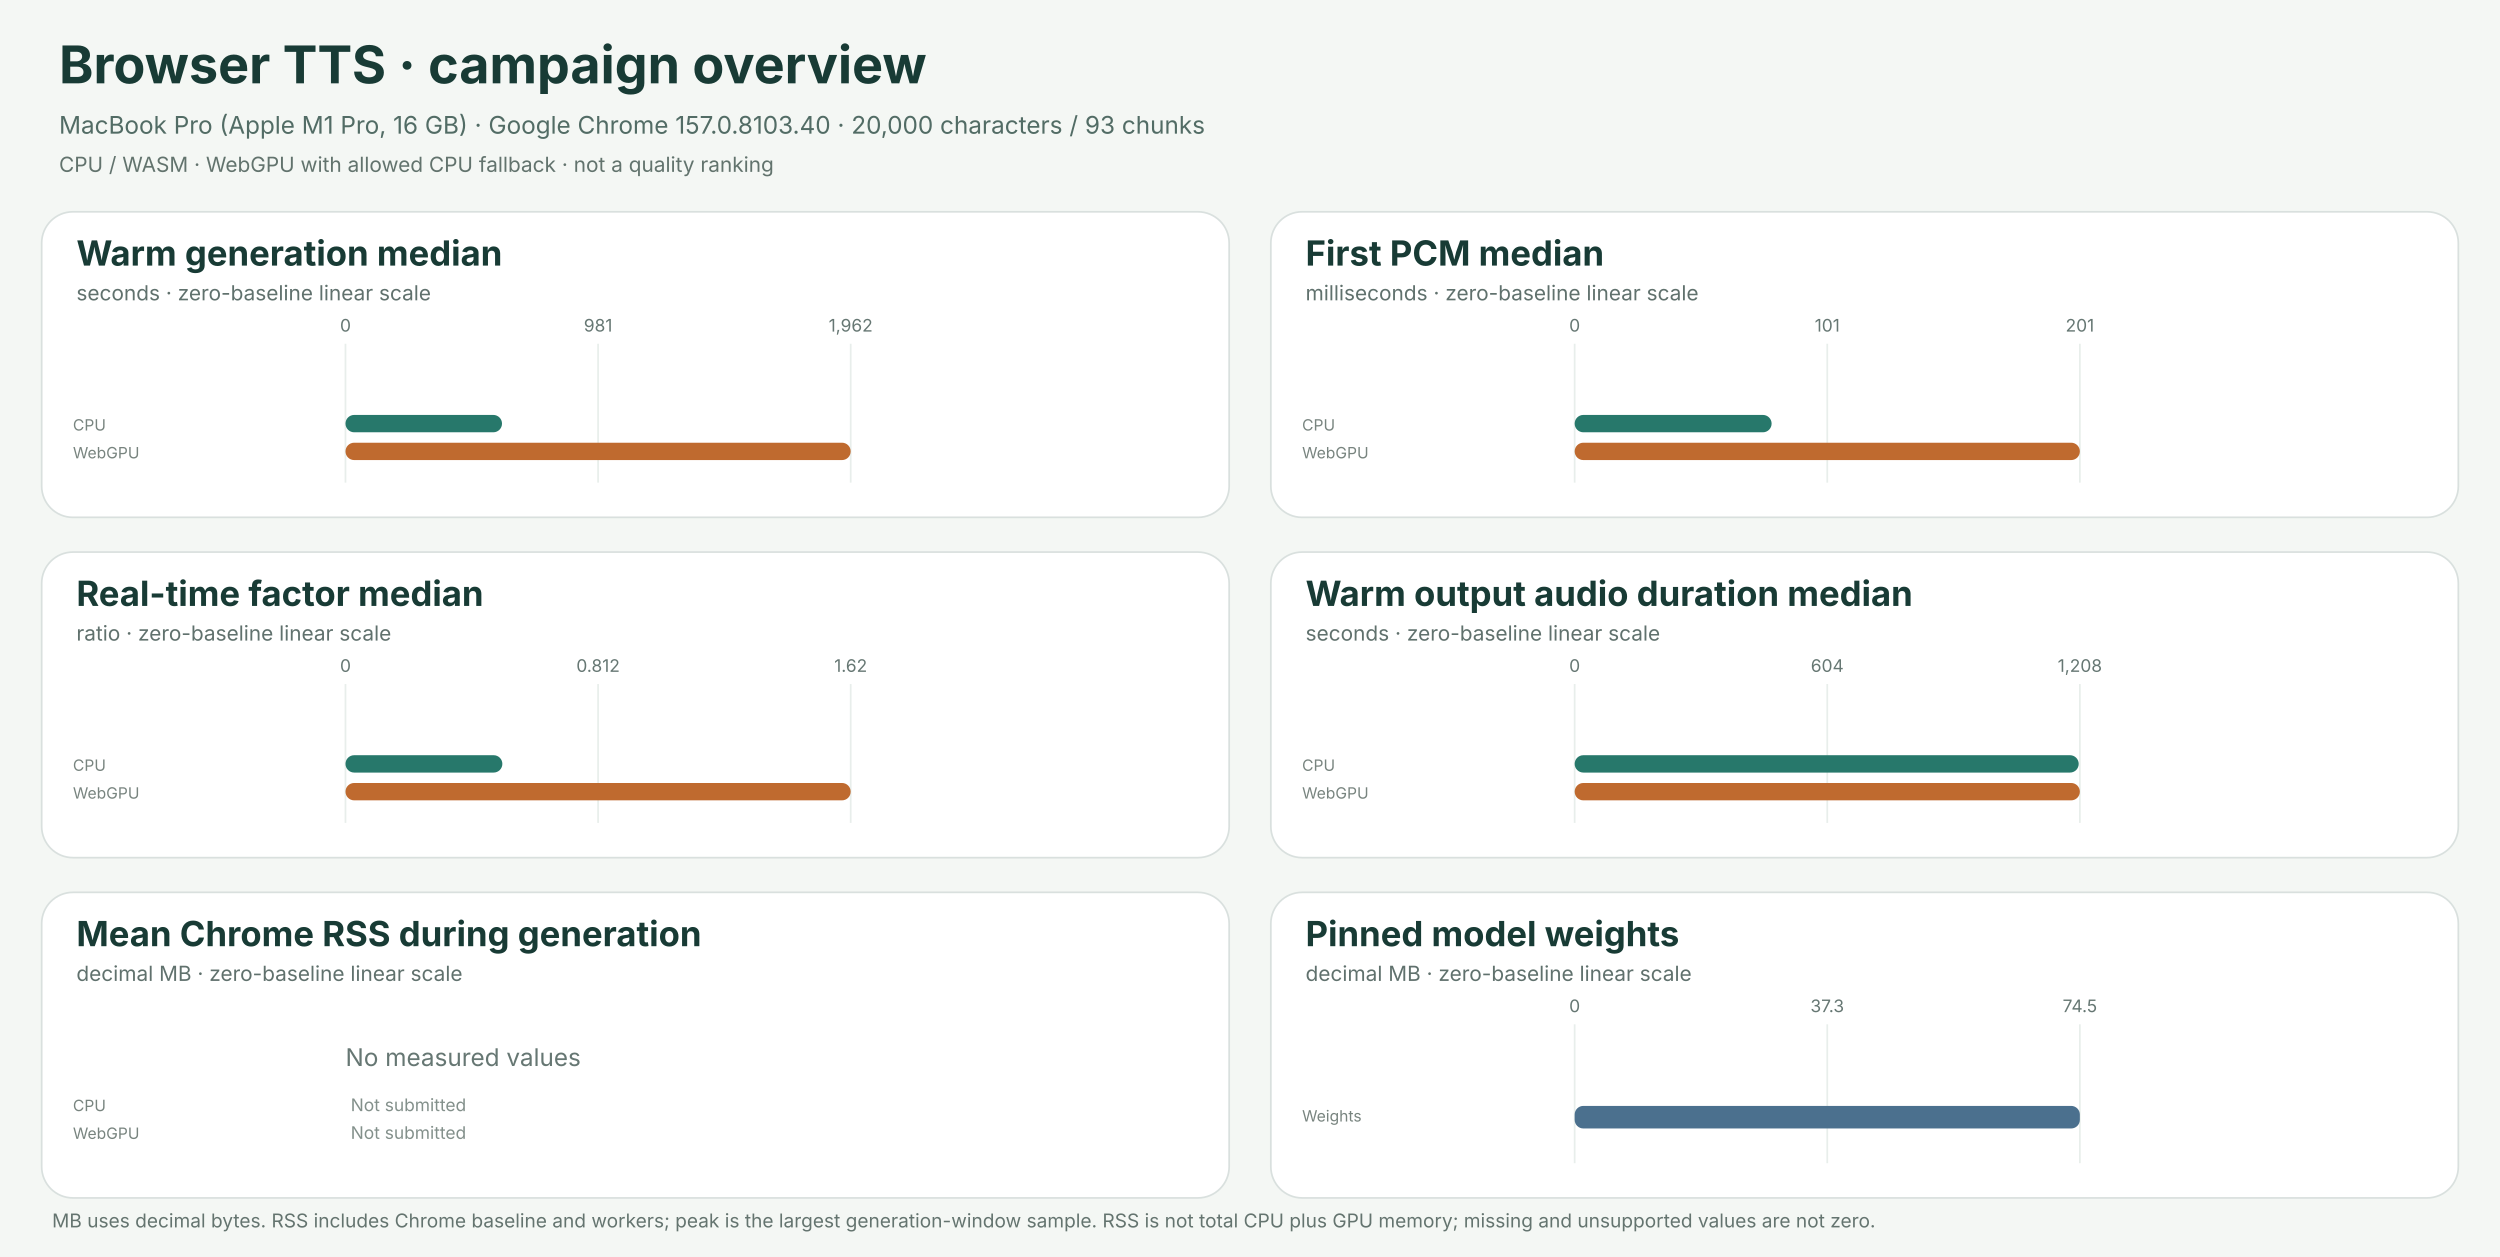
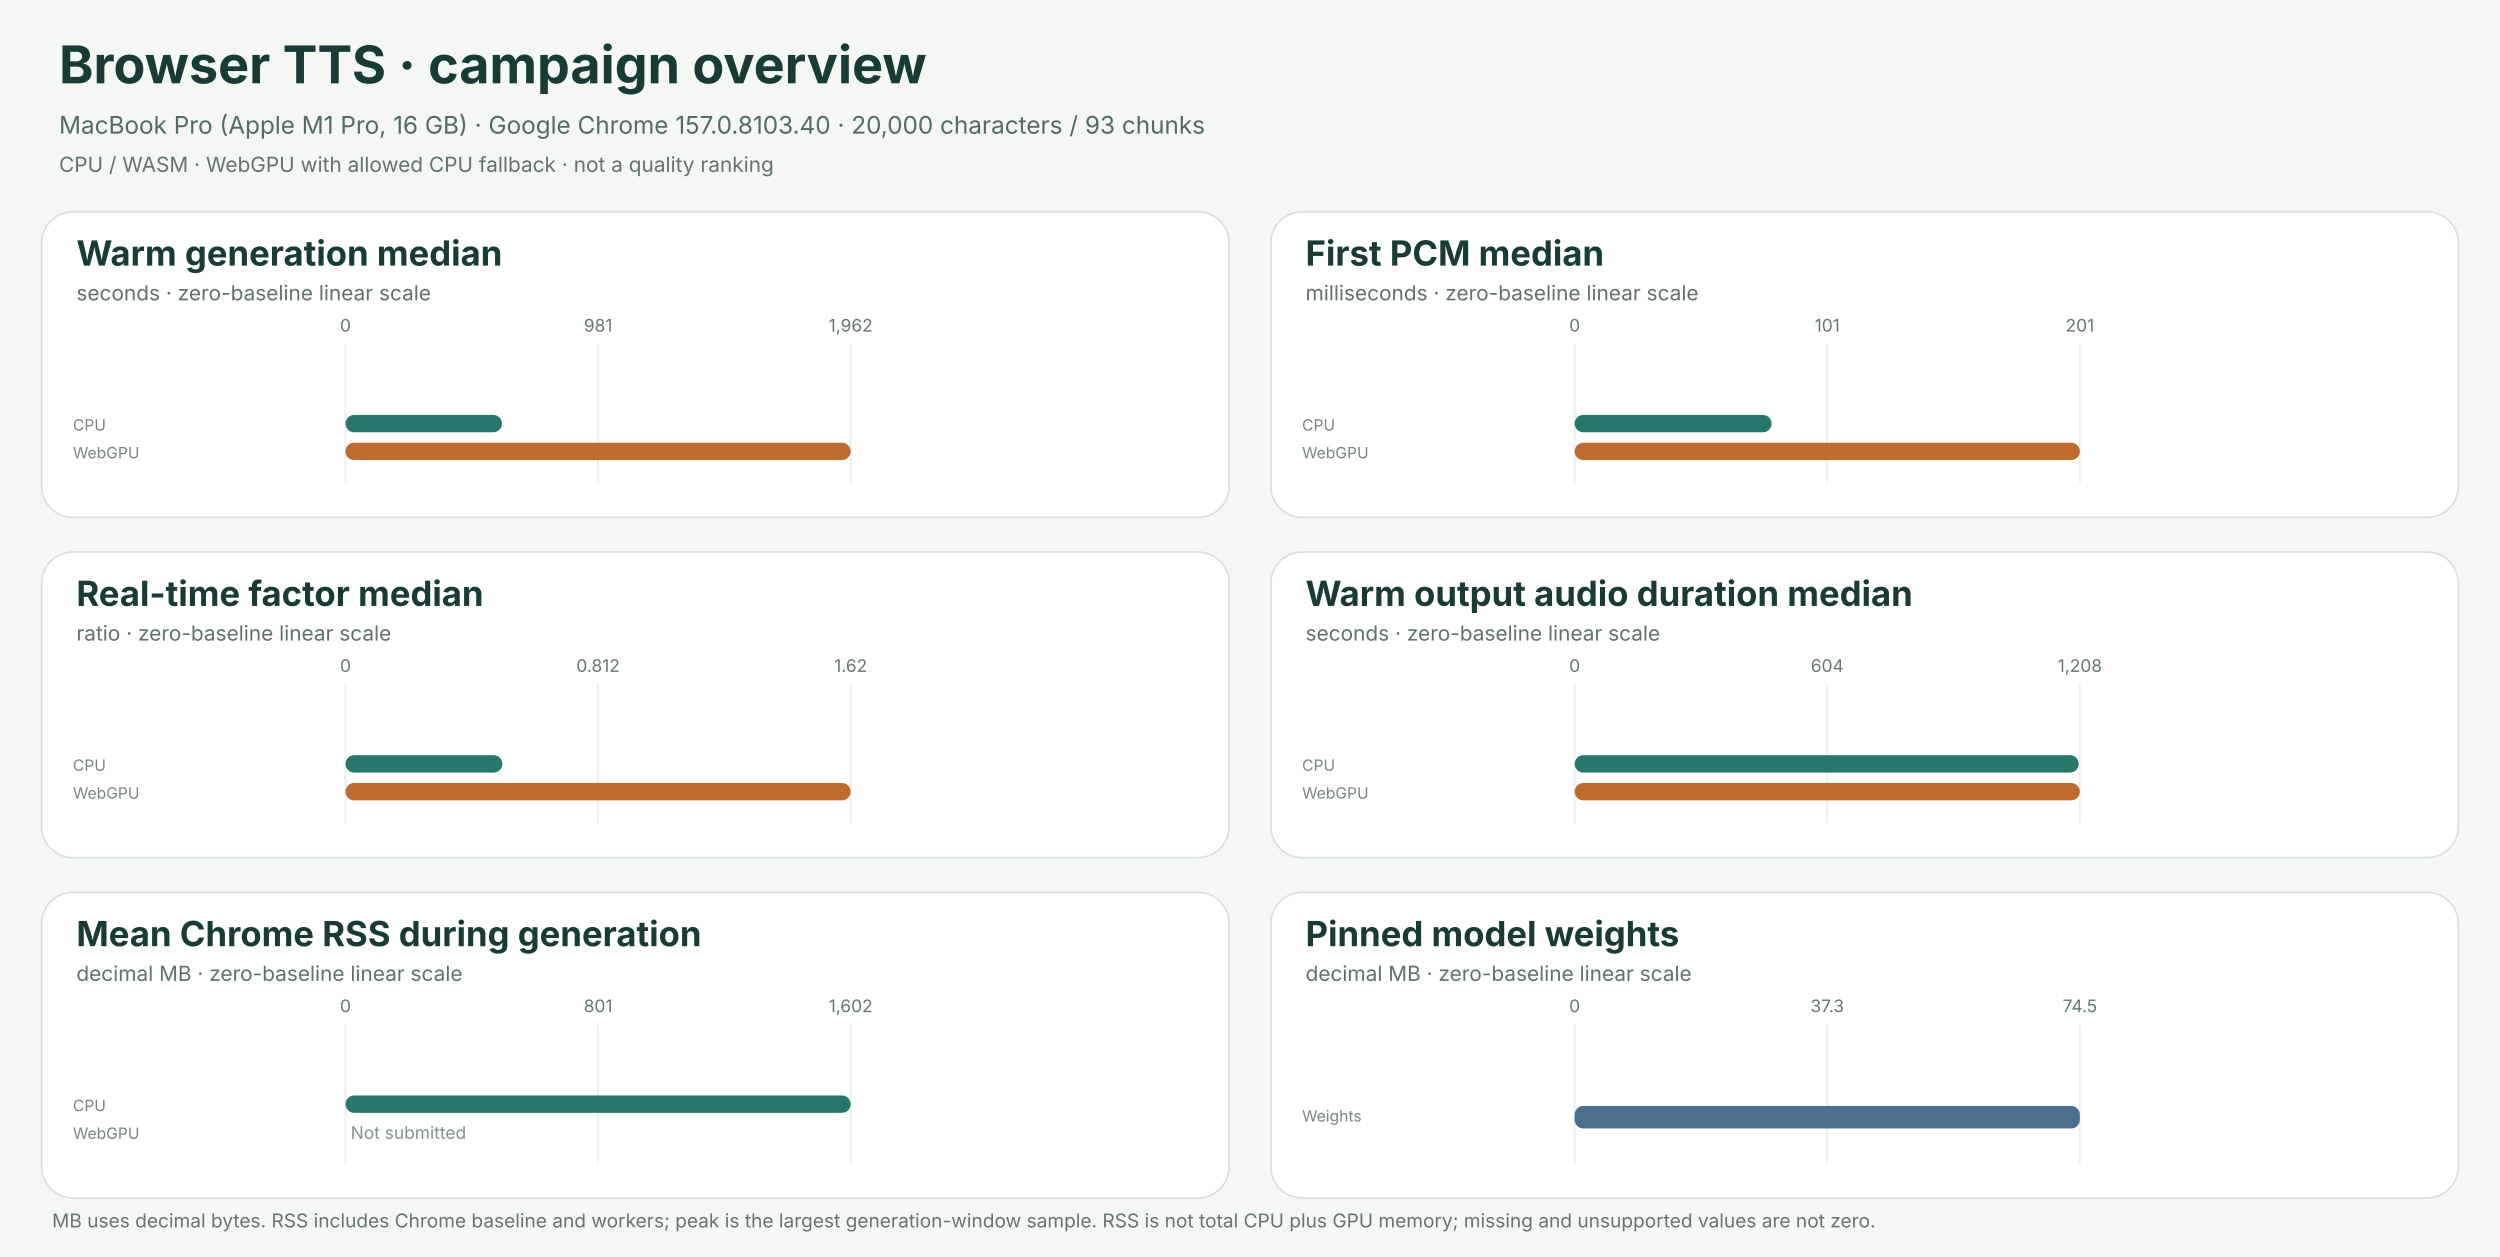
<svg xmlns="http://www.w3.org/2000/svg" width="1440" height="724" viewBox="0 0 1440 724" role="img" aria-labelledby="campaign-title campaign-desc">
  <rect width="100%" height="100%" fill="#f4f7f4" />
  <g font-family="system-ui,-apple-system,BlinkMacSystemFont,Segoe UI,sans-serif" fill="#183b35">
    <text x="34" y="48" font-size="30" font-weight="750">Browser TTS · campaign overview</text>
    <text x="34" y="77" font-size="14" fill="#526c65">MacBook Pro (Apple M1 Pro, 16 GB) · Google Chrome 157.0.8103.40 · 20,000 characters / 93 chunks</text>
    <text x="34" y="99" font-size="12" fill="#62736d">CPU / WASM · WebGPU with allowed CPU fallback · not a quality ranking</text>
    <g>
      <rect x="24" y="122" width="684" height="176" rx="18" fill="#ffffff" stroke="#d9e0de" />
      <text x="44" y="153" font-size="20" font-weight="700" fill="#183b35">Warm generation median</text>
      <text x="44" y="173" font-size="12" fill="#60716d">seconds · zero-baseline linear scale</text>
      <path d="M199 198V278" stroke="#e8eeeb" />
      <text x="199" y="191" text-anchor="middle" font-size="10" fill="#667773">0</text>
      <path d="M344.5 198V278" stroke="#e8eeeb" />
      <text x="344.5" y="191" text-anchor="middle" font-size="10" fill="#667773">981</text>
      <path d="M490 198V278" stroke="#e8eeeb" />
      <text x="490" y="191" text-anchor="middle" font-size="10" fill="#667773">1,962</text>
      <text x="42" y="232" font-size="12" font-weight="600" fill="#243f39" />
      <text x="42" y="248" font-size="9" fill="#78847f">CPU</text>
      <rect x="199" y="239" width="90.16" height="10" rx="5" fill="#27786b" />
      <text x="498" y="248" font-size="10" fill="#263d37" />
      <text x="42" y="264" font-size="9" fill="#78847f">WebGPU</text>
      <rect x="199" y="255" width="291.00" height="10" rx="5" fill="#bf6a2f" />
      <text x="498" y="264" font-size="10" fill="#263d37" />
    </g>
    <g>
      <rect x="732" y="122" width="684" height="176" rx="18" fill="#ffffff" stroke="#d9e0de" />
      <text x="752" y="153" font-size="20" font-weight="700" fill="#183b35">First PCM median</text>
      <text x="752" y="173" font-size="12" fill="#60716d">milliseconds · zero-baseline linear scale</text>
      <path d="M907 198V278" stroke="#e8eeeb" />
      <text x="907" y="191" text-anchor="middle" font-size="10" fill="#667773">0</text>
      <path d="M1052.5 198V278" stroke="#e8eeeb" />
      <text x="1052.5" y="191" text-anchor="middle" font-size="10" fill="#667773">101</text>
      <path d="M1198 198V278" stroke="#e8eeeb" />
      <text x="1198" y="191" text-anchor="middle" font-size="10" fill="#667773">201</text>
      <text x="750" y="232" font-size="12" font-weight="600" fill="#243f39" />
      <text x="750" y="248" font-size="9" fill="#78847f">CPU</text>
      <rect x="907" y="239" width="113.45" height="10" rx="5" fill="#27786b" />
      <text x="1206" y="248" font-size="10" fill="#263d37" />
      <text x="750" y="264" font-size="9" fill="#78847f">WebGPU</text>
      <rect x="907" y="255" width="291.00" height="10" rx="5" fill="#bf6a2f" />
      <text x="1206" y="264" font-size="10" fill="#263d37" />
    </g>
    <g>
      <rect x="24" y="318" width="684" height="176" rx="18" fill="#ffffff" stroke="#d9e0de" />
      <text x="44" y="349" font-size="20" font-weight="700" fill="#183b35">Real-time factor median</text>
      <text x="44" y="369" font-size="12" fill="#60716d">ratio · zero-baseline linear scale</text>
      <path d="M199 394V474" stroke="#e8eeeb" />
      <text x="199" y="387" text-anchor="middle" font-size="10" fill="#667773">0</text>
      <path d="M344.5 394V474" stroke="#e8eeeb" />
      <text x="344.5" y="387" text-anchor="middle" font-size="10" fill="#667773">0.812</text>
      <path d="M490 394V474" stroke="#e8eeeb" />
      <text x="490" y="387" text-anchor="middle" font-size="10" fill="#667773">1.62</text>
      <text x="42" y="428" font-size="12" font-weight="600" fill="#243f39" />
      <text x="42" y="444" font-size="9" fill="#78847f">CPU</text>
      <rect x="199" y="435" width="90.36" height="10" rx="5" fill="#27786b" />
      <text x="498" y="444" font-size="10" fill="#263d37" />
      <text x="42" y="460" font-size="9" fill="#78847f">WebGPU</text>
      <rect x="199" y="451" width="291.00" height="10" rx="5" fill="#bf6a2f" />
      <text x="498" y="460" font-size="10" fill="#263d37" />
    </g>
    <g>
      <rect x="732" y="318" width="684" height="176" rx="18" fill="#ffffff" stroke="#d9e0de" />
      <text x="752" y="349" font-size="20" font-weight="700" fill="#183b35">Warm output audio duration median</text>
      <text x="752" y="369" font-size="12" fill="#60716d">seconds · zero-baseline linear scale</text>
      <path d="M907 394V474" stroke="#e8eeeb" />
      <text x="907" y="387" text-anchor="middle" font-size="10" fill="#667773">0</text>
      <path d="M1052.5 394V474" stroke="#e8eeeb" />
      <text x="1052.5" y="387" text-anchor="middle" font-size="10" fill="#667773">604</text>
      <path d="M1198 394V474" stroke="#e8eeeb" />
      <text x="1198" y="387" text-anchor="middle" font-size="10" fill="#667773">1,208</text>
      <text x="750" y="428" font-size="12" font-weight="600" fill="#243f39" />
      <text x="750" y="444" font-size="9" fill="#78847f">CPU</text>
      <rect x="907" y="435" width="290.34" height="10" rx="5" fill="#27786b" />
      <text x="1206" y="444" font-size="10" fill="#263d37" />
      <text x="750" y="460" font-size="9" fill="#78847f">WebGPU</text>
      <rect x="907" y="451" width="291.00" height="10" rx="5" fill="#bf6a2f" />
      <text x="1206" y="460" font-size="10" fill="#263d37" />
    </g>
    <g>
      <rect x="24" y="514" width="684" height="176" rx="18" fill="#ffffff" stroke="#d9e0de" />
      <text x="44" y="545" font-size="20" font-weight="700" fill="#183b35">Mean Chrome RSS during generation</text>
      <text x="44" y="565" font-size="12" fill="#60716d">decimal MB · zero-baseline linear scale</text>
-       <text x="199" y="614" font-size="14" fill="#667773">No measured values</text>
+       <path d="M199 590V670" stroke="#e8eeeb" />
+       <text x="199" y="583" text-anchor="middle" font-size="10" fill="#667773">0</text>
+       <path d="M344.5 590V670" stroke="#e8eeeb" />
+       <text x="344.5" y="583" text-anchor="middle" font-size="10" fill="#667773">801</text>
+       <path d="M490 590V670" stroke="#e8eeeb" />
+       <text x="490" y="583" text-anchor="middle" font-size="10" fill="#667773">1,602</text>
      <text x="42" y="624" font-size="12" font-weight="600" fill="#243f39" />
      <text x="42" y="640" font-size="9" fill="#78847f">CPU</text>
-       <text x="202" y="640" font-size="10" fill="#83908b">Not submitted</text>
+       <rect x="199" y="631" width="291.00" height="10" rx="5" fill="#27786b" />
+       <text x="498" y="640" font-size="10" fill="#263d37" />
      <text x="42" y="656" font-size="9" fill="#78847f">WebGPU</text>
      <text x="202" y="656" font-size="10" fill="#83908b">Not submitted</text>
    </g>
    <g>
      <rect x="732" y="514" width="684" height="176" rx="18" fill="#ffffff" stroke="#d9e0de" />
      <text x="752" y="545" font-size="20" font-weight="700" fill="#183b35">Pinned model weights</text>
      <text x="752" y="565" font-size="12" fill="#60716d">decimal MB · zero-baseline linear scale</text>
      <path d="M907 590V670" stroke="#e8eeeb" />
      <text x="907" y="583" text-anchor="middle" font-size="10" fill="#667773">0</text>
      <path d="M1052.5 590V670" stroke="#e8eeeb" />
      <text x="1052.5" y="583" text-anchor="middle" font-size="10" fill="#667773">37.3</text>
      <path d="M1198 590V670" stroke="#e8eeeb" />
      <text x="1198" y="583" text-anchor="middle" font-size="10" fill="#667773">74.5</text>
      <text x="750" y="624" font-size="12" font-weight="600" fill="#243f39" />
      <text x="750" y="646" font-size="9" fill="#78847f">Weights</text>
      <rect x="907" y="637" width="291.00" height="13" rx="5" fill="#4b708e" />
      <text x="1206" y="646" font-size="10" fill="#263d37" />
    </g>
    <text x="30" y="707" font-size="11" fill="#64746f">MB uses decimal bytes. RSS includes Chrome baseline and workers; peak is the largest generation-window sample. RSS is not total CPU plus GPU memory; missing and unsupported values are not zero.</text>
  </g>
</svg>
